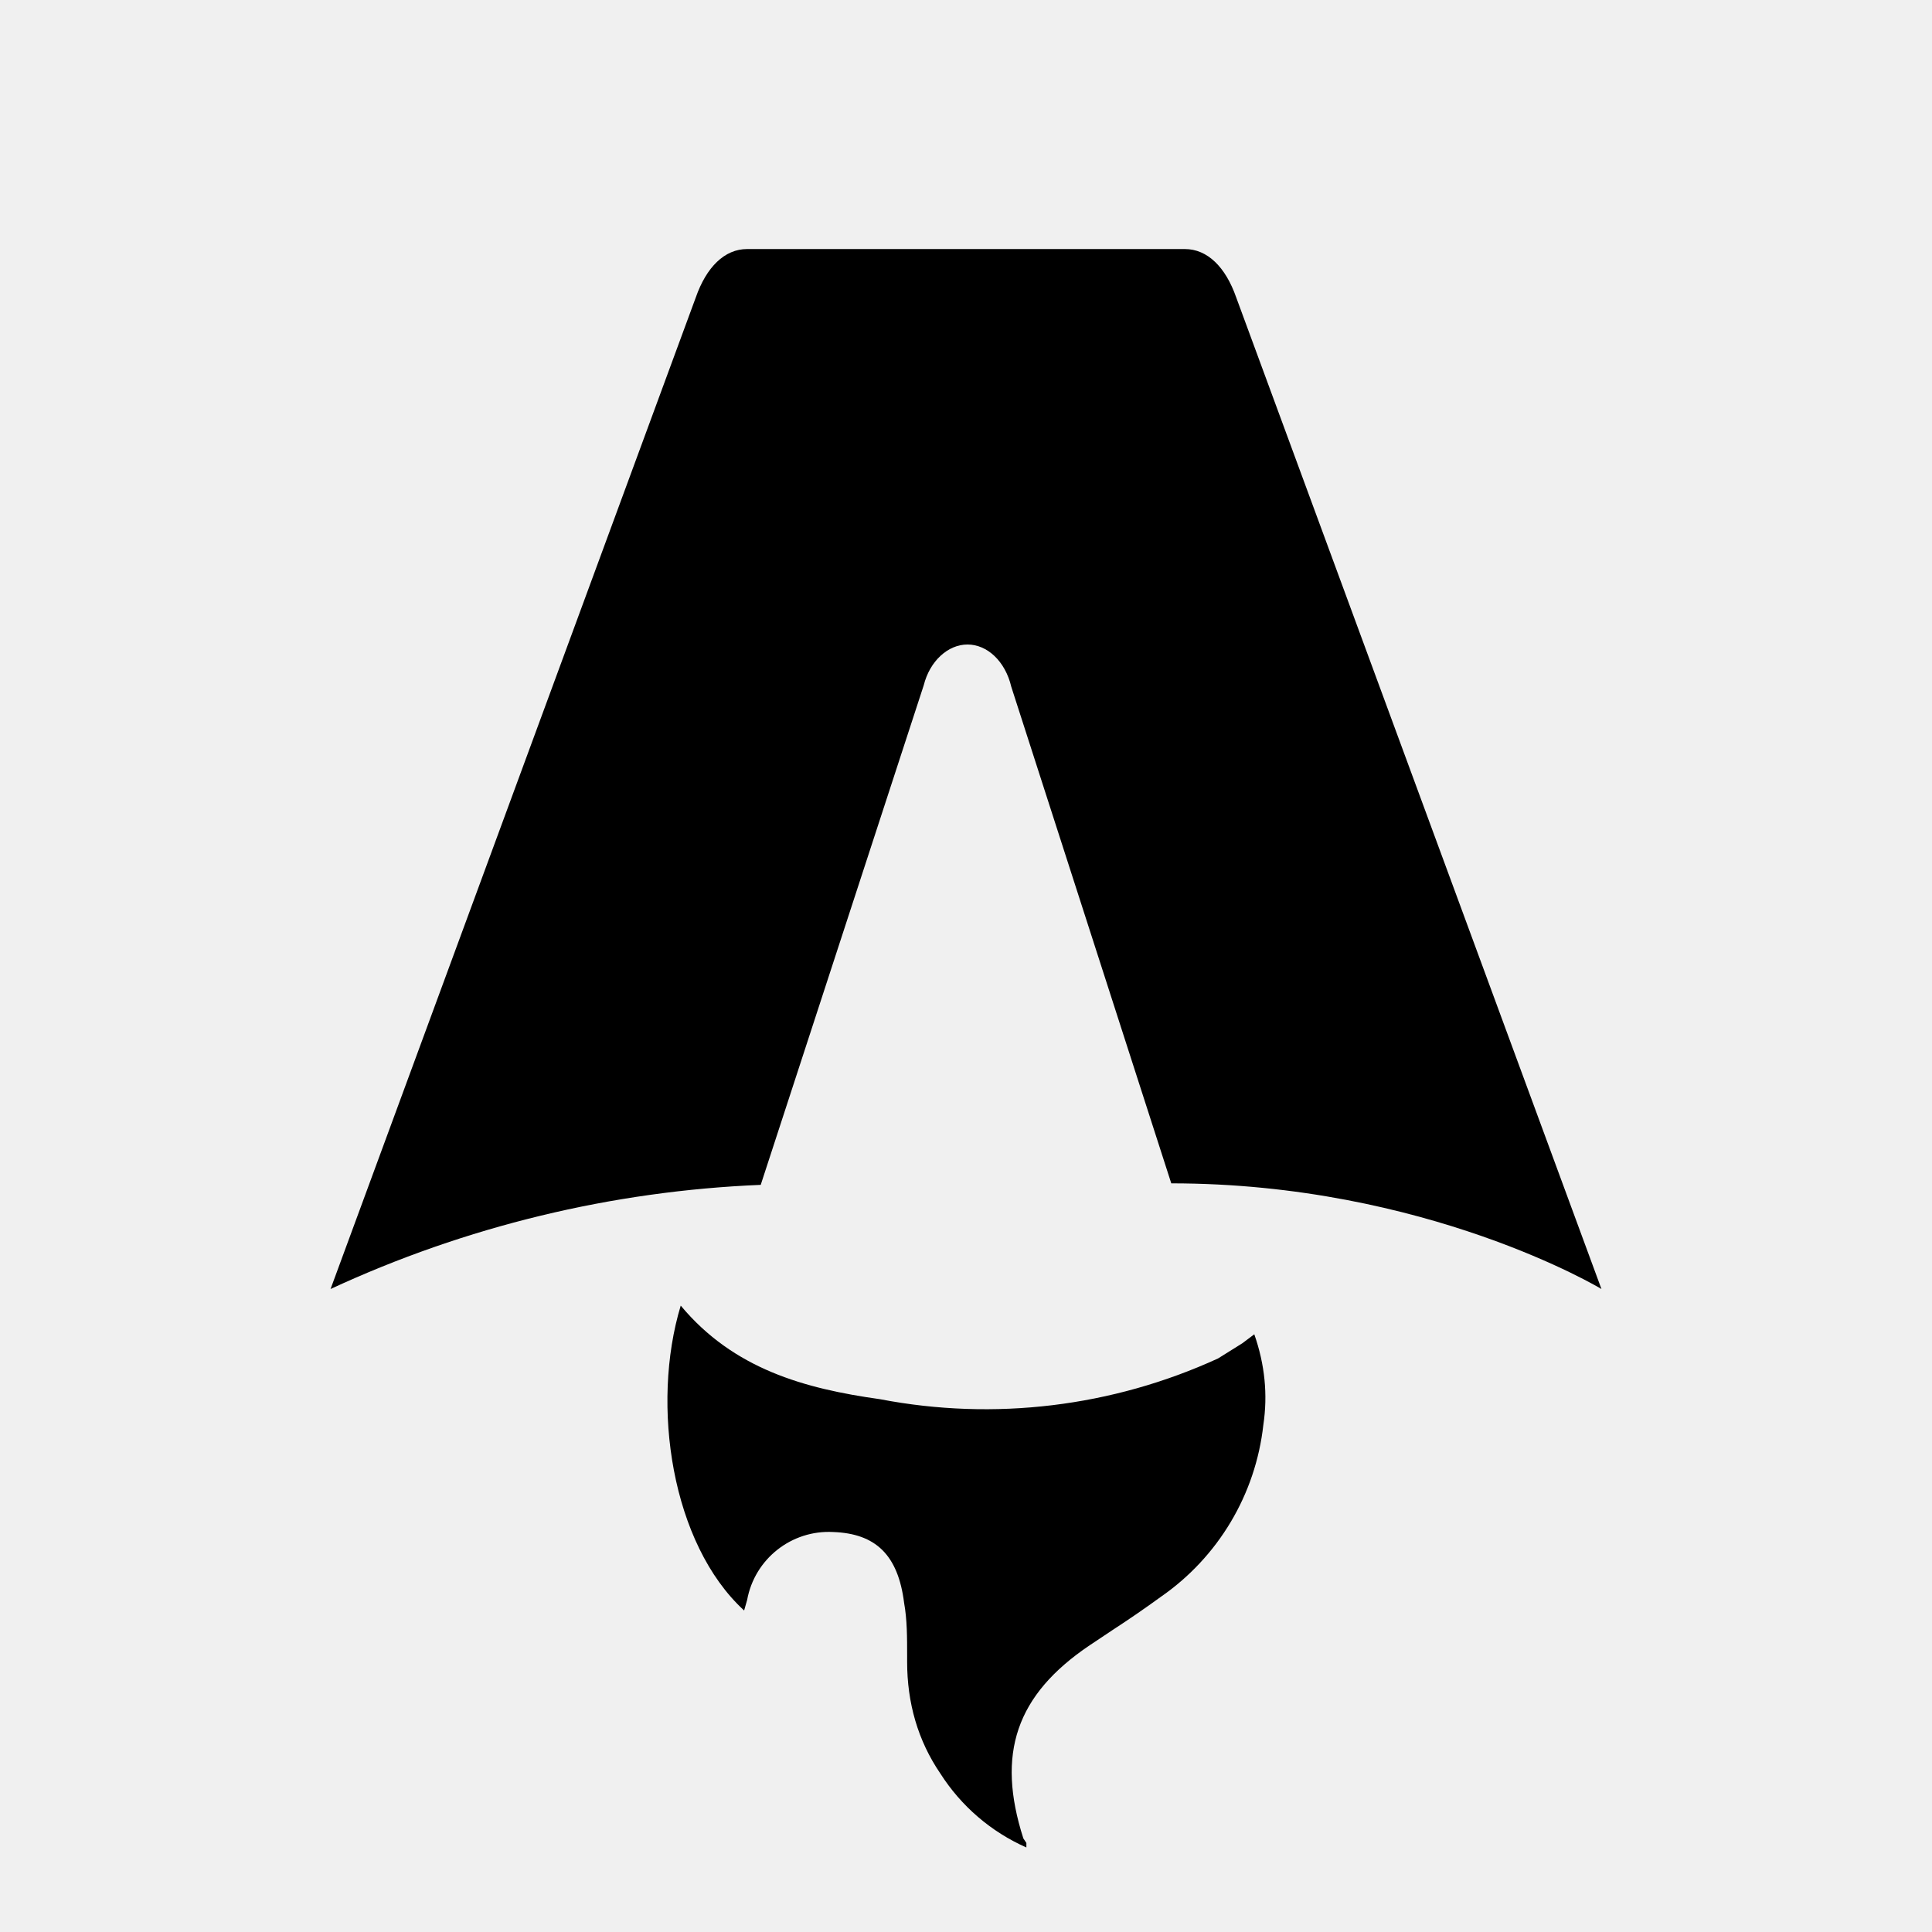
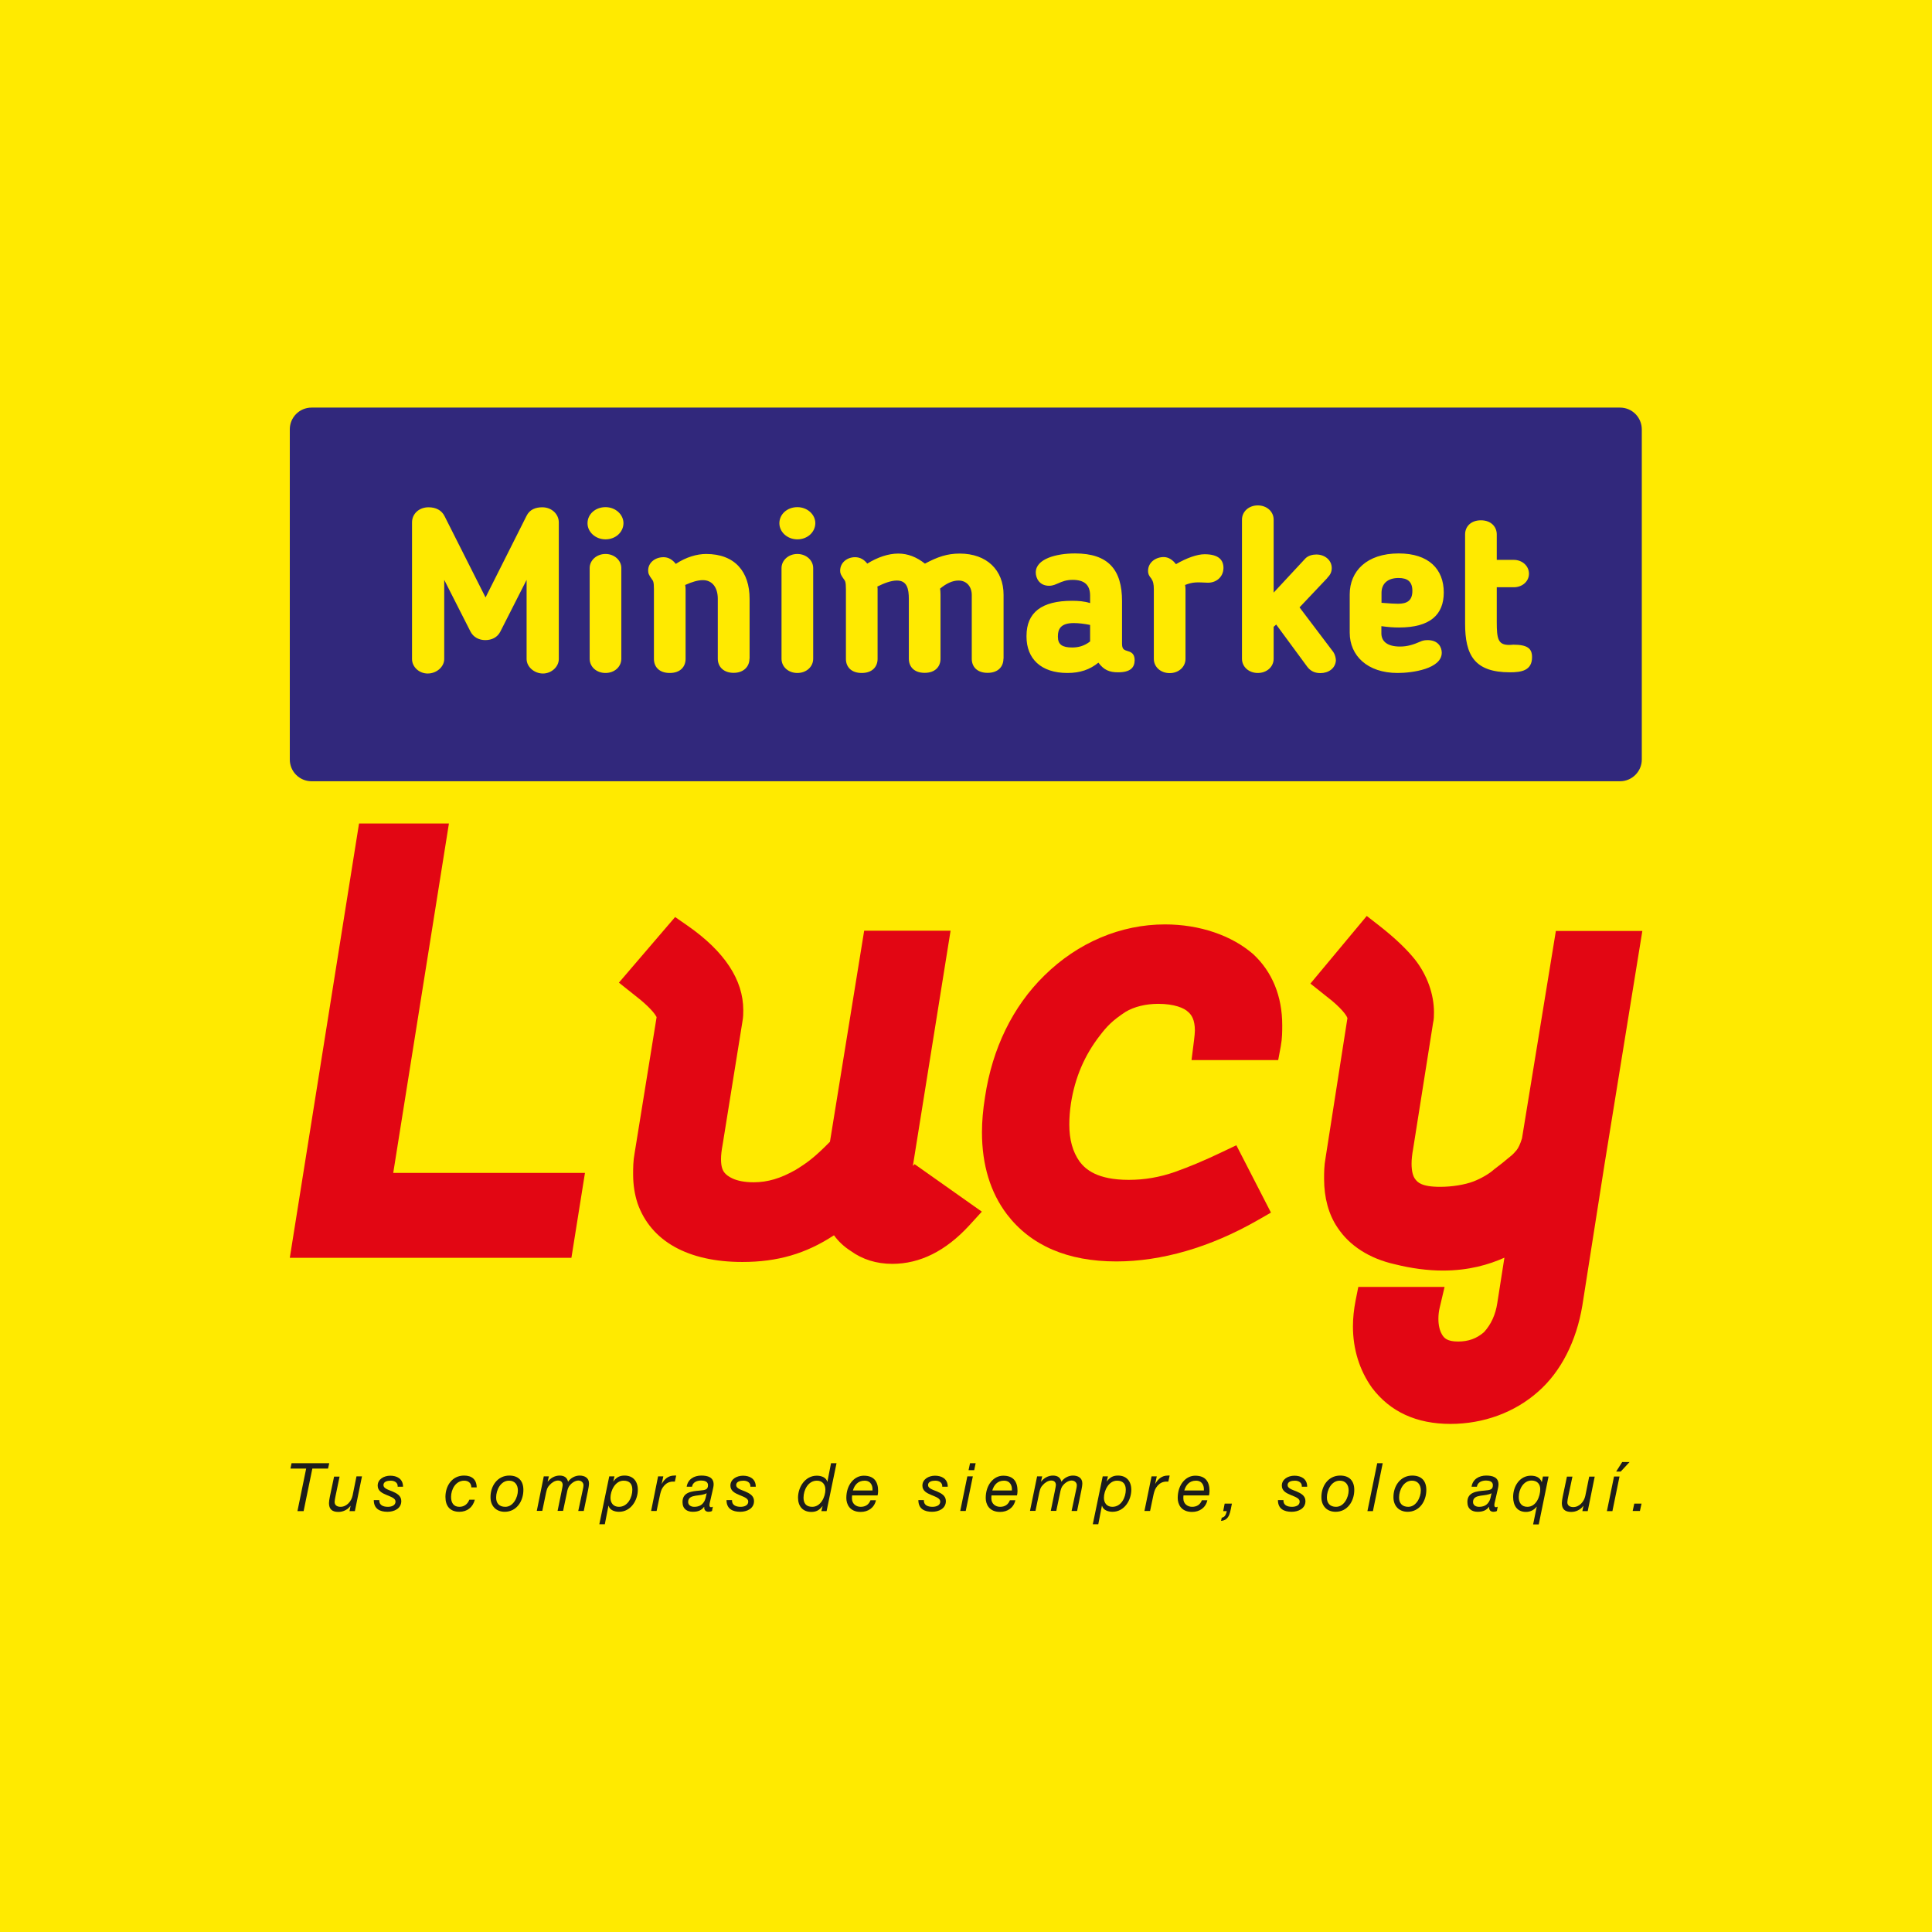
- <svg xmlns="http://www.w3.org/2000/svg" fill="none" viewBox="0 0 128 128">
-   <path d="M50.4 78.5a75.1 75.1 0 0 0-28.5 6.9l24.2-65.7c.7-2 1.9-3.2 3.4-3.2h29c1.5 0 2.7 1.2 3.4 3.2l24.2 65.7s-11.6-7-28.5-7L67 45.5c-.4-1.7-1.6-2.8-2.9-2.8-1.3 0-2.5 1.1-2.9 2.7L50.4 78.5Zm-1.1 28.2Zm-4.2-20.2c-2 6.6-.6 15.8 4.2 20.2a17.5 17.5 0 0 1 .2-.7 5.5 5.5 0 0 1 5.7-4.5c2.8.1 4.3 1.5 4.7 4.7.2 1.1.2 2.3.2 3.5v.4c0 2.7.7 5.2 2.2 7.4a13 13 0 0 0 5.7 4.9v-.3l-.2-.3c-1.8-5.6-.5-9.5 4.4-12.8l1.5-1a73 73 0 0 0 3.2-2.2 16 16 0 0 0 6.8-11.4c.3-2 .1-4-.6-6l-.8.6-1.6 1a37 37 0 0 1-22.4 2.7c-5-.7-9.7-2-13.2-6.2Z" />
-   <style>
-         path { fill: #000; }
-         @media (prefers-color-scheme: dark) {
-             path { fill: #FFF; }
-         }
-     </style>
+ <svg xmlns="http://www.w3.org/2000/svg" version="1.1" id="Capa_1" x="0px" y="0px" viewBox="0 0 144 144" style="enable-background:new 0 0 144 144;" xml:space="preserve">
+   <style type="text/css">
+ 	.st0{fill:#FFEA00;}
+ 	.st1{fill:#31287C;}
+ 	.st2{fill:#E20613;}
+ 	.st3{fill:#1D1D1B;}
+ </style>
+   <rect x="0" class="st0" width="144" height="144" />
+   <g>
+     <g>
+       <path class="st1" d="M78.85,47.42v0.05c0,0.57,0.33,0.79,1.06,0.79c0.45,0,0.89-0.1,1.34-0.45v-1.23    c-0.43-0.09-0.87-0.14-1.22-0.14C79.04,46.44,78.85,46.91,78.85,47.42z" />
+       <path class="st1" d="M105.27,44.04c0-0.69-0.36-0.96-1.03-0.96c-0.82,0-1.27,0.43-1.27,1.11v0.74c0.55,0.05,1.06,0.07,1.23,0.07    C104.86,45,105.27,44.78,105.27,44.04z" />
+       <path class="st1" d="M120.75,30.38H23.22c-0.9,0-1.62,0.73-1.62,1.62v24.61c0,0.9,0.73,1.62,1.62,1.62h97.53    c0.89,0,1.62-0.73,1.62-1.62V32.01C122.37,31.11,121.65,30.38,120.75,30.38z M41.65,49.12c0,0.58-0.55,1.08-1.18,1.08    c-0.65,0-1.22-0.5-1.22-1.08v-5.9l-1.95,3.84c-0.22,0.45-0.65,0.65-1.13,0.65c-0.46,0-0.89-0.21-1.11-0.65l-1.95-3.84v5.9    c0,0.58-0.57,1.08-1.23,1.08c-0.65,0-1.17-0.5-1.17-1.08V38.94c0-0.65,0.53-1.13,1.23-1.13c0.55,0,0.98,0.22,1.2,0.67l3.05,6.05    l3.05-6.07c0.24-0.5,0.7-0.65,1.18-0.65c0.7,0,1.23,0.51,1.23,1.13V49.12z M46.31,49.1c0,0.6-0.51,1.06-1.18,1.06    c-0.67,0-1.18-0.46-1.18-1.06v-6.76c0-0.57,0.51-1.05,1.18-1.05c0.67,0,1.18,0.48,1.18,1.05V49.1z M45.13,40.2    c-0.75,0-1.34-0.55-1.34-1.2c0-0.67,0.58-1.2,1.34-1.2c0.75,0,1.34,0.55,1.34,1.2C46.46,39.67,45.88,40.2,45.13,40.2z M55.86,49.1    c0,0.58-0.43,1.05-1.18,1.05c-0.75,0-1.18-0.46-1.18-1.05v-4.47c0-0.86-0.43-1.39-1.11-1.39c-0.36,0-0.79,0.12-1.32,0.36    c0.02,0.12,0.03,0.22,0.03,0.33v5.18c0,0.58-0.39,1.05-1.18,1.05c-0.79,0-1.18-0.46-1.18-1.05v-5.2c0-0.57-0.07-0.62-0.14-0.72    c-0.24-0.33-0.29-0.45-0.29-0.67c0-0.57,0.5-0.99,1.15-0.99c0.36,0,0.67,0.19,0.91,0.5c0.77-0.51,1.58-0.74,2.26-0.74    c2.16,0,3.24,1.34,3.24,3.34V49.1z M60.61,49.1c0,0.6-0.51,1.06-1.18,1.06c-0.67,0-1.18-0.46-1.18-1.06v-6.76    c0-0.57,0.51-1.05,1.18-1.05c0.67,0,1.18,0.48,1.18,1.05V49.1z M59.43,40.2c-0.75,0-1.34-0.55-1.34-1.2c0-0.67,0.58-1.2,1.34-1.2    c0.75,0,1.34,0.55,1.34,1.2C60.76,39.67,60.18,40.2,59.43,40.2z M74.79,49.1c0,0.58-0.39,1.05-1.18,1.05    c-0.79,0-1.18-0.46-1.18-1.05v-4.75c0-0.6-0.36-1.08-0.99-1.08c-0.45,0-0.91,0.22-1.37,0.6c0.02,0.15,0.03,0.29,0.03,0.45v4.78    c0,0.58-0.39,1.05-1.18,1.05c-0.79,0-1.18-0.46-1.18-1.05v-4.44c0-0.79-0.14-1.39-0.89-1.39c-0.43,0-0.94,0.19-1.46,0.45    c0.02,0.05,0.02,0.14,0.02,0.19v5.2c0,0.58-0.39,1.05-1.18,1.05c-0.79,0-1.18-0.46-1.18-1.05v-5.2c0-0.57-0.07-0.62-0.14-0.72    c-0.24-0.33-0.29-0.46-0.29-0.65c0-0.62,0.53-1.01,1.11-1.01c0.39,0,0.69,0.19,0.91,0.48c0.77-0.48,1.58-0.75,2.31-0.75    c0.72,0,1.37,0.26,1.99,0.75c0.93-0.5,1.66-0.75,2.59-0.75c2.02,0,3.27,1.23,3.27,3.07V49.1z M83.33,50.11    c-0.63,0-1.06-0.17-1.46-0.72c-0.63,0.51-1.35,0.77-2.31,0.77c-1.99,0-3.05-1.08-3.05-2.71V47.4c0-1.75,1.13-2.62,3.39-2.62    c0.46,0,0.91,0.03,1.35,0.17V44.4c0-0.81-0.43-1.18-1.3-1.18c-0.48,0-0.77,0.12-1.11,0.27c-0.14,0.05-0.33,0.17-0.65,0.17    c-0.72,0-0.99-0.57-0.99-0.99c0-1.01,1.51-1.42,2.93-1.42c2.49,0,3.5,1.23,3.5,3.55v3.19c0,0.51,0.26,0.46,0.55,0.58    c0.26,0.1,0.39,0.29,0.39,0.65C84.56,49.77,84.24,50.11,83.33,50.11z M89.98,43.43c-0.74-0.03-1.05-0.07-1.65,0.17    c0.02,0.12,0.03,0.22,0.03,0.33v5.18c0,0.6-0.51,1.06-1.18,1.06c-0.67,0-1.18-0.46-1.18-1.06v-5.18c0-0.39-0.05-0.6-0.19-0.81    c-0.14-0.17-0.24-0.31-0.24-0.57c0-0.62,0.55-1.03,1.17-1.03c0.36,0,0.67,0.22,0.91,0.53c0.79-0.46,1.58-0.74,2.13-0.74    c1.08,0,1.41,0.45,1.41,1.03C91.18,43.02,90.63,43.46,89.98,43.43z M98.41,50.17c-0.43,0-0.75-0.17-0.98-0.48l-2.31-3.14    l-0.19,0.17v2.38c0,0.6-0.51,1.06-1.18,1.06c-0.67,0-1.18-0.46-1.18-1.06V38.73c0-0.6,0.51-1.06,1.18-1.06    c0.67,0,1.18,0.46,1.18,1.06v5.44l2.37-2.55c0.21-0.21,0.53-0.29,0.81-0.29c0.65,0,1.15,0.43,1.15,1.01c0,0.27-0.1,0.51-0.33,0.72    h0.02l-2.09,2.21l2.52,3.33c0.12,0.17,0.19,0.45,0.19,0.63C99.53,49.81,99.03,50.17,98.41,50.17z M104.35,48.19    c0.55,0,0.99-0.14,1.54-0.38c0.07-0.03,0.22-0.1,0.51-0.1c0.82,0,1.06,0.55,1.06,0.94c0,1.2-2.19,1.51-3.29,1.51    c-2.26,0-3.57-1.3-3.57-3V44.3c0-1.73,1.27-3.05,3.65-3.05c2.25,0,3.36,1.18,3.36,2.91c0,1.65-1.01,2.61-3.33,2.61    c-0.45,0-0.82-0.03-1.32-0.1v0.57C102.98,47.82,103.42,48.19,104.35,48.19z M112.54,50.11c-2.66,0-3.34-1.3-3.34-3.63v-6.65    c0-0.58,0.43-1.05,1.18-1.05c0.75,0,1.18,0.48,1.18,1.05v1.9h1.27c0.63,0,1.13,0.45,1.13,1.03c0,0.58-0.5,1.01-1.13,1.01h-1.27    v2.59c0,1.27,0.1,1.71,0.93,1.71c0.15,0,0.26-0.02,0.29-0.02c1.08,0,1.41,0.29,1.41,0.93C114.19,49.98,113.4,50.11,112.54,50.11z" />
+     </g>
+     <g>
+       <polygon class="st2" points="33.46,61.38 26.76,61.38 21.6,93.75 42.59,93.75 43.6,87.42 29.31,87.42   " />
+       <path class="st2" d="M68.04,86.9l2.81-17.53h-6.44L61.86,85.1c-1.18,1.2-1.74,1.59-2.55,2.09c-1.12,0.64-2.09,0.93-3.14,0.93    c-1.44,0-1.98-0.5-2.14-0.68c-0.14-0.16-0.29-0.41-0.29-1.05c0-0.28,0.04-0.65,0.12-1.07l1.48-9.2c0.06-0.33,0.06-0.58,0.06-0.83    c0-2.26-1.4-4.38-4.16-6.3l-0.92-0.64l-4.19,4.89l1.63,1.3c0.89,0.75,1.12,1.15,1.18,1.27L47.3,85.95    c-0.11,0.59-0.11,1.11-0.11,1.58c0,0.78,0.11,1.48,0.33,2.16c0.99,2.82,3.76,4.37,7.81,4.37c2.61,0,4.73-0.61,6.83-1.99    c0.33,0.46,0.75,0.85,1.25,1.17c0.87,0.63,1.91,0.96,3.1,0.96c2.06,0,3.98-0.96,5.72-2.85l0.95-1.04l-5.01-3.54L68.04,86.9z" />
+       <path class="st2" d="M86.83,68.9c-3.3,0-6.49,1.35-8.99,3.81c-2.36,2.31-3.88,5.44-4.42,9.04c-0.16,0.99-0.23,1.86-0.23,2.64    c0,2.44,0.63,4.5,1.87,6.13c1.78,2.32,4.52,3.5,8.15,3.5c3.36,0,6.99-1.05,10.49-3.05l1.03-0.59l-2.58-5.02l-1.09,0.52    c-1.21,0.58-2.39,1.08-3.49,1.47c-1.15,0.4-2.27,0.59-3.44,0.59c-2.36,0-3.23-0.79-3.66-1.36c-0.52-0.73-0.77-1.64-0.77-2.77    c0-0.5,0.04-1.01,0.12-1.56c0.3-1.93,1.01-3.59,2.16-5.07c0.5-0.65,0.89-1.09,1.91-1.76c0.65-0.39,1.52-0.6,2.44-0.6    c1.2,0,1.95,0.32,2.22,0.6l0.04,0.03c0.2,0.19,0.47,0.53,0.47,1.36c0,0.19-0.03,0.42-0.06,0.69l-0.19,1.51h6.46l0.19-1.02    c0.11-0.59,0.11-1.11,0.11-1.58c0-2.15-0.74-3.97-2.16-5.29C91.8,69.72,89.42,68.9,86.83,68.9z" />
+       <path class="st2" d="M115.96,69.42l-2.52,15.43c-0.13,0.42-0.27,0.72-0.42,0.9l-0.04,0.04c-0.12,0.15-0.27,0.3-0.44,0.43    l-0.16,0.13c-0.23,0.2-0.53,0.44-0.93,0.74l-0.09,0.07c-0.36,0.33-0.97,0.68-1.54,0.9c-0.63,0.24-1.58,0.4-2.48,0.4    c-1.4,0-1.68-0.35-1.84-0.55c-0.19-0.23-0.29-0.63-0.29-1.18c0-0.32,0.04-0.68,0.12-1.12l1.48-9.35c0.07-0.3,0.07-0.57,0.07-0.81    c0-1.35-0.51-2.77-1.4-3.91c-0.62-0.78-1.51-1.63-2.66-2.53l-0.95-0.74l-4.2,5.04l1.62,1.29c0.92,0.78,1.11,1.19,1.14,1.28    L98.8,86.3c-0.11,0.59-0.11,1.11-0.11,1.58c0,1.39,0.34,2.64,0.99,3.6c0.89,1.36,2.37,2.32,4.28,2.75    c1.24,0.31,2.45,0.47,3.59,0.47c1.92,0,3.42-0.44,4.58-0.96l-0.53,3.38c-0.13,0.86-0.46,1.59-0.99,2.17    c-0.55,0.48-1.17,0.7-1.93,0.7c-0.83,0-1.05-0.27-1.2-0.52c-0.18-0.31-0.27-0.7-0.27-1.17c0-0.28,0.03-0.57,0.1-0.85l0.36-1.53    h-6.43l-0.2,1c-0.13,0.67-0.2,1.32-0.2,1.94c0,1.7,0.49,3.28,1.43,4.59c1.35,1.78,3.31,2.68,5.84,2.68c2.47,0,4.8-0.86,6.54-2.41    c1.69-1.48,2.85-3.76,3.29-6.42l1.66-10.57l2.81-17.34H115.96z" />
+     </g>
+     <g>
+       <path class="st3" d="M24.45,109.46h-1.17l-0.65,3.17h-0.46l0.65-3.17h-1.17l0.08-0.4h2.81L24.45,109.46z" />
+       <path class="st3" d="M26.45,112.63h-0.4l0.08-0.39h-0.01c-0.21,0.29-0.55,0.45-0.9,0.45c-0.47,0-0.7-0.21-0.7-0.66    c0-0.11,0.03-0.3,0.07-0.5l0.31-1.47h0.41L25,111.55c-0.02,0.09-0.06,0.31-0.06,0.4c0,0.24,0.19,0.36,0.44,0.36    c0.46,0,0.81-0.41,0.9-0.84l0.29-1.43h0.41L26.45,112.63z" />
+       <path class="st3" d="M29.64,110.8c0.02-0.29-0.23-0.44-0.52-0.44c-0.25,0-0.54,0.07-0.54,0.33c0,0.24,0.33,0.34,0.66,0.47    c0.33,0.14,0.67,0.32,0.67,0.72c0,0.57-0.54,0.8-1.03,0.8c-0.57,0-1.02-0.22-1.02-0.87h0.41c-0.02,0.38,0.3,0.5,0.64,0.5    c0.27,0,0.57-0.1,0.57-0.39c0-0.25-0.33-0.35-0.66-0.49c-0.34-0.14-0.67-0.31-0.67-0.7c0-0.48,0.47-0.74,0.94-0.74    c0.47,0,0.95,0.21,0.95,0.82H29.64z" />
+       <path class="st3" d="M35.13,110.86c0-0.31-0.21-0.5-0.53-0.5c-0.64,0-0.98,0.65-0.98,1.21c0,0.4,0.16,0.74,0.62,0.74    c0.36,0,0.62-0.21,0.74-0.53h0.41c-0.15,0.57-0.57,0.9-1.15,0.9c-0.69,0-1.04-0.42-1.04-1.11c0-0.82,0.49-1.59,1.39-1.59    c0.57,0,0.93,0.28,0.94,0.88H35.13z" />
+       <path class="st3" d="M37.96,109.98c0.67,0,1.05,0.38,1.05,1.07c0,0.84-0.51,1.63-1.39,1.63c-0.66,0-1.06-0.45-1.06-1.08    C36.55,110.76,37.08,109.98,37.96,109.98z M37.66,112.31c0.6,0,0.94-0.71,0.94-1.22c0-0.4-0.21-0.73-0.66-0.73    c-0.63,0-0.96,0.71-0.96,1.24C36.97,112.03,37.2,112.31,37.66,112.31z" />
+       <path class="st3" d="M40.53,110.04h0.38l-0.09,0.38l0.01,0.01c0.21-0.27,0.53-0.45,0.88-0.45c0.32,0,0.56,0.13,0.63,0.46    c0.19-0.28,0.53-0.46,0.86-0.46c0.36,0,0.7,0.16,0.7,0.58c0,0.15-0.04,0.37-0.07,0.51l-0.32,1.55H43.1l0.35-1.64    c0.02-0.08,0.04-0.2,0.04-0.28c0-0.2-0.17-0.35-0.38-0.35c-0.23,0-0.49,0.17-0.63,0.35c-0.14,0.15-0.19,0.36-0.23,0.58l-0.28,1.33    h-0.41l0.3-1.47c0.04-0.2,0.08-0.39,0.08-0.45c0-0.22-0.13-0.34-0.35-0.34c-0.23,0-0.47,0.16-0.62,0.33    c-0.18,0.18-0.21,0.33-0.27,0.58l-0.28,1.35h-0.41L40.53,110.04z" />
+       <path class="st3" d="M45.41,110.04h0.39l-0.09,0.37h0.01c0.25-0.33,0.5-0.43,0.83-0.43c0.64,0,0.99,0.43,0.99,1.06    c0,0.78-0.52,1.64-1.4,1.64c-0.31,0-0.69-0.11-0.78-0.45h-0.01l-0.27,1.38h-0.41L45.41,110.04z M46.48,110.36    c-0.63,0-0.98,0.75-0.98,1.28c0,0.38,0.22,0.67,0.63,0.67c0.66,0,1-0.7,1-1.27C47.13,110.62,46.94,110.36,46.48,110.36z" />
+       <path class="st3" d="M49.05,110.04h0.39l-0.12,0.55h0.01c0.19-0.35,0.49-0.61,0.92-0.61c0.05,0,0.1-0.01,0.15,0l-0.1,0.45    c-0.04,0-0.08,0-0.12,0c-0.1,0-0.15,0-0.25,0.03c-0.23,0.06-0.4,0.21-0.54,0.42c-0.11,0.16-0.17,0.41-0.21,0.6l-0.24,1.14h-0.41    L49.05,110.04z" />
+       <path class="st3" d="M51.18,110.82c0.08-0.57,0.56-0.84,1.09-0.84c0.49,0,0.92,0.13,0.92,0.66c0,0.15-0.05,0.33-0.08,0.47    l-0.16,0.7c-0.02,0.1-0.07,0.25-0.07,0.37c0,0.12,0.05,0.16,0.12,0.16c0.04,0,0.09-0.02,0.13-0.04l-0.06,0.32    c-0.06,0.04-0.18,0.06-0.25,0.06c-0.23,0-0.35-0.14-0.33-0.36l-0.01-0.01c-0.18,0.24-0.42,0.37-0.84,0.37    c-0.42,0-0.77-0.2-0.77-0.73c0-0.75,0.72-0.8,1.27-0.85c0.44-0.04,0.63-0.07,0.63-0.41c0-0.28-0.29-0.34-0.51-0.34    c-0.32,0-0.63,0.13-0.68,0.46H51.18z M51.74,112.31c0.32,0,0.56-0.11,0.71-0.34c0.14-0.19,0.16-0.42,0.22-0.67h-0.01    c-0.18,0.11-0.51,0.14-0.81,0.18c-0.3,0.05-0.56,0.14-0.56,0.47C51.29,112.19,51.51,112.31,51.74,112.31z" />
+       <path class="st3" d="M55.93,110.8c0.02-0.29-0.23-0.44-0.52-0.44c-0.25,0-0.54,0.07-0.54,0.33c0,0.24,0.33,0.34,0.66,0.47    c0.33,0.14,0.67,0.32,0.67,0.72c0,0.57-0.54,0.8-1.03,0.8c-0.57,0-1.02-0.22-1.02-0.87h0.41c-0.02,0.38,0.3,0.5,0.64,0.5    c0.27,0,0.57-0.1,0.57-0.39c0-0.25-0.33-0.35-0.66-0.49c-0.34-0.14-0.67-0.31-0.67-0.7c0-0.48,0.47-0.74,0.94-0.74    s0.95,0.21,0.95,0.82H55.93z" />
+       <path class="st3" d="M61.61,112.63h-0.39l0.09-0.37H61.3c-0.25,0.33-0.5,0.43-0.83,0.43c-0.64,0-0.99-0.43-0.99-1.06    c0-0.78,0.52-1.64,1.4-1.64c0.31,0,0.69,0.11,0.78,0.45h0.01l0.27-1.38h0.41L61.61,112.63z M60.54,112.31    c0.63,0,0.98-0.74,0.98-1.28c0-0.38-0.22-0.67-0.63-0.67c-0.66,0-1,0.7-1,1.27C59.89,112.05,60.09,112.31,60.54,112.31z" />
+       <path class="st3" d="M63.51,111.46c-0.01,0.08-0.01,0.15-0.01,0.23c0,0.4,0.32,0.62,0.65,0.62c0.36,0,0.61-0.17,0.73-0.49h0.41    c-0.13,0.57-0.59,0.87-1.14,0.87c-0.83,0-1.07-0.59-1.07-1.04c0-0.99,0.6-1.66,1.3-1.66c0.74,0,1.07,0.41,1.07,1.14    c0,0.13-0.02,0.26-0.04,0.33H63.51z M65.03,111.09c0.03-0.36-0.13-0.73-0.59-0.73c-0.49,0-0.75,0.33-0.87,0.73H65.03z" />
+       <path class="st3" d="M70.23,110.8c0.02-0.29-0.23-0.44-0.52-0.44c-0.25,0-0.54,0.07-0.54,0.33c0,0.24,0.33,0.34,0.66,0.47    c0.33,0.14,0.67,0.32,0.67,0.72c0,0.57-0.54,0.8-1.03,0.8c-0.57,0-1.02-0.22-1.02-0.87h0.41c-0.02,0.38,0.3,0.5,0.64,0.5    c0.27,0,0.58-0.1,0.58-0.39c0-0.25-0.33-0.35-0.66-0.49c-0.34-0.14-0.67-0.31-0.67-0.7c0-0.48,0.47-0.74,0.94-0.74    c0.47,0,0.95,0.21,0.95,0.82H70.23z" />
+       <path class="st3" d="M72.1,110.04h0.41l-0.53,2.58h-0.41L72.1,110.04z M72.61,109.58h-0.42l0.11-0.52h0.42L72.61,109.58z" />
+       <path class="st3" d="M73.9,111.46c-0.01,0.08-0.01,0.15-0.01,0.23c0,0.4,0.32,0.62,0.65,0.62c0.36,0,0.61-0.17,0.73-0.49h0.41    c-0.13,0.57-0.59,0.87-1.14,0.87c-0.83,0-1.07-0.59-1.07-1.04c0-0.99,0.6-1.66,1.3-1.66c0.74,0,1.07,0.41,1.07,1.14    c0,0.13-0.02,0.26-0.04,0.33H73.9z M75.42,111.09c0.03-0.36-0.13-0.73-0.59-0.73c-0.49,0-0.75,0.33-0.87,0.73H75.42z" />
+       <path class="st3" d="M77.3,110.04h0.38l-0.09,0.38l0.01,0.01c0.21-0.27,0.53-0.45,0.88-0.45c0.32,0,0.56,0.13,0.63,0.46    c0.19-0.28,0.53-0.46,0.86-0.46c0.36,0,0.7,0.16,0.7,0.58c0,0.15-0.04,0.37-0.07,0.51l-0.32,1.55h-0.41l0.35-1.64    c0.02-0.08,0.04-0.2,0.04-0.28c0-0.2-0.17-0.35-0.39-0.35c-0.23,0-0.49,0.17-0.63,0.35c-0.14,0.15-0.19,0.36-0.23,0.58l-0.28,1.33    h-0.41l0.3-1.47c0.04-0.2,0.08-0.39,0.08-0.45c0-0.22-0.13-0.34-0.35-0.34c-0.23,0-0.47,0.16-0.62,0.33    c-0.18,0.18-0.21,0.33-0.27,0.58l-0.28,1.35h-0.41L77.3,110.04z" />
+       <path class="st3" d="M82.19,110.04h0.39l-0.09,0.37h0.01c0.25-0.33,0.5-0.43,0.83-0.43c0.64,0,0.99,0.43,0.99,1.06    c0,0.78-0.52,1.64-1.4,1.64c-0.31,0-0.69-0.11-0.78-0.45h-0.01l-0.27,1.38h-0.41L82.19,110.04z M83.26,110.36    c-0.63,0-0.98,0.75-0.98,1.28c0,0.38,0.22,0.67,0.63,0.67c0.66,0,1-0.7,1-1.27C83.91,110.62,83.71,110.36,83.26,110.36z" />
+       <path class="st3" d="M85.83,110.04h0.39l-0.12,0.55h0.01c0.2-0.35,0.49-0.61,0.92-0.61c0.05,0,0.1-0.01,0.15,0l-0.1,0.45    c-0.04,0-0.08,0-0.12,0c-0.1,0-0.15,0-0.25,0.03c-0.23,0.06-0.4,0.21-0.54,0.42c-0.11,0.16-0.17,0.41-0.21,0.6l-0.24,1.14H85.3    L85.83,110.04z" />
+       <path class="st3" d="M88.21,111.46c-0.01,0.08-0.01,0.15-0.01,0.23c0,0.4,0.32,0.62,0.65,0.62c0.36,0,0.61-0.17,0.73-0.49h0.41    c-0.13,0.57-0.59,0.87-1.14,0.87c-0.83,0-1.07-0.59-1.07-1.04c0-0.99,0.6-1.66,1.3-1.66c0.74,0,1.07,0.41,1.07,1.14    c0,0.13-0.02,0.26-0.04,0.33H88.21z M89.73,111.09c0.03-0.36-0.13-0.73-0.59-0.73c-0.49,0-0.75,0.33-0.87,0.73H89.73z" />
+       <path class="st3" d="M91.28,112.07h0.54c-0.13,0.56-0.13,1.23-0.81,1.29l0.05-0.24c0.26-0.04,0.32-0.27,0.38-0.49h-0.27    L91.28,112.07z" />
+       <path class="st3" d="M97.03,110.8c0.02-0.29-0.23-0.44-0.52-0.44c-0.25,0-0.54,0.07-0.54,0.33c0,0.24,0.33,0.34,0.66,0.47    c0.33,0.14,0.67,0.32,0.67,0.72c0,0.57-0.54,0.8-1.03,0.8c-0.57,0-1.02-0.22-1.02-0.87h0.41c-0.02,0.38,0.3,0.5,0.64,0.5    c0.27,0,0.57-0.1,0.57-0.39c0-0.25-0.33-0.35-0.66-0.49c-0.34-0.14-0.67-0.31-0.67-0.7c0-0.48,0.47-0.74,0.94-0.74    c0.47,0,0.95,0.21,0.95,0.82H97.03z" />
+       <path class="st3" d="M99.89,109.98c0.67,0,1.05,0.38,1.05,1.07c0,0.84-0.51,1.63-1.39,1.63c-0.66,0-1.06-0.45-1.06-1.08    C98.48,110.76,99,109.98,99.89,109.98z M99.58,112.31c0.6,0,0.94-0.71,0.94-1.22c0-0.4-0.21-0.73-0.66-0.73    c-0.63,0-0.96,0.71-0.96,1.24C98.89,112.03,99.13,112.31,99.58,112.31z" />
+       <path class="st3" d="M102.65,109.06h0.41l-0.73,3.57h-0.41L102.65,109.06z" />
+       <path class="st3" d="M105.26,109.98c0.67,0,1.05,0.38,1.05,1.07c0,0.84-0.51,1.63-1.39,1.63c-0.66,0-1.06-0.45-1.06-1.08    C103.85,110.76,104.38,109.98,105.26,109.98z M104.96,112.31c0.6,0,0.94-0.71,0.94-1.22c0-0.4-0.21-0.73-0.66-0.73    c-0.63,0-0.96,0.71-0.96,1.24C104.27,112.03,104.51,112.31,104.96,112.31z" />
+       <path class="st3" d="M109.68,110.82c0.08-0.57,0.56-0.84,1.09-0.84c0.49,0,0.92,0.13,0.92,0.66c0,0.15-0.05,0.33-0.08,0.47    l-0.16,0.7c-0.02,0.1-0.07,0.25-0.07,0.37c0,0.12,0.05,0.16,0.12,0.16c0.04,0,0.09-0.02,0.13-0.04l-0.06,0.32    c-0.06,0.04-0.18,0.06-0.25,0.06c-0.23,0-0.35-0.14-0.33-0.36l-0.01-0.01c-0.18,0.24-0.42,0.37-0.84,0.37    c-0.42,0-0.77-0.2-0.77-0.73c0-0.75,0.72-0.8,1.27-0.85c0.44-0.04,0.63-0.07,0.63-0.41c0-0.28-0.29-0.34-0.51-0.34    c-0.32,0-0.63,0.13-0.68,0.46H109.68z M110.24,112.31c0.32,0,0.56-0.11,0.71-0.34c0.14-0.19,0.16-0.42,0.22-0.67h-0.01    c-0.18,0.11-0.51,0.14-0.81,0.18c-0.3,0.05-0.56,0.14-0.56,0.47C109.79,112.19,110,112.31,110.24,112.31z" />
+       <path class="st3" d="M114.69,113.62h-0.42l0.27-1.32h-0.01c-0.19,0.25-0.48,0.39-0.79,0.39c-0.66,0-0.96-0.47-0.96-1.12    c0-0.79,0.49-1.58,1.32-1.58c0.37,0,0.68,0.12,0.81,0.47h0.01l0.08-0.41h0.42L114.69,113.62z M113.84,112.31    c0.66,0,0.96-0.77,0.96-1.32c0-0.39-0.24-0.64-0.65-0.64c-0.61,0-0.95,0.67-0.95,1.21C113.19,111.97,113.38,112.31,113.84,112.31z    " />
+       <path class="st3" d="M118.34,112.63h-0.4l0.08-0.39h-0.01c-0.21,0.29-0.55,0.45-0.9,0.45c-0.47,0-0.7-0.21-0.7-0.66    c0-0.11,0.03-0.3,0.07-0.5l0.31-1.47h0.41l-0.32,1.51c-0.02,0.09-0.06,0.31-0.06,0.4c0,0.24,0.19,0.36,0.44,0.36    c0.46,0,0.81-0.41,0.9-0.84l0.29-1.43h0.41L118.34,112.63z" />
+       <path class="st3" d="M119.77,112.63l0.53-2.58h0.41l-0.53,2.58H119.77z M120.91,108.97h0.55l-0.66,0.71h-0.34L120.91,108.97z" />
+       <path class="st3" d="M121.81,112.07h0.54l-0.12,0.55h-0.54L121.81,112.07z" />
+     </g>
+   </g>
</svg>
